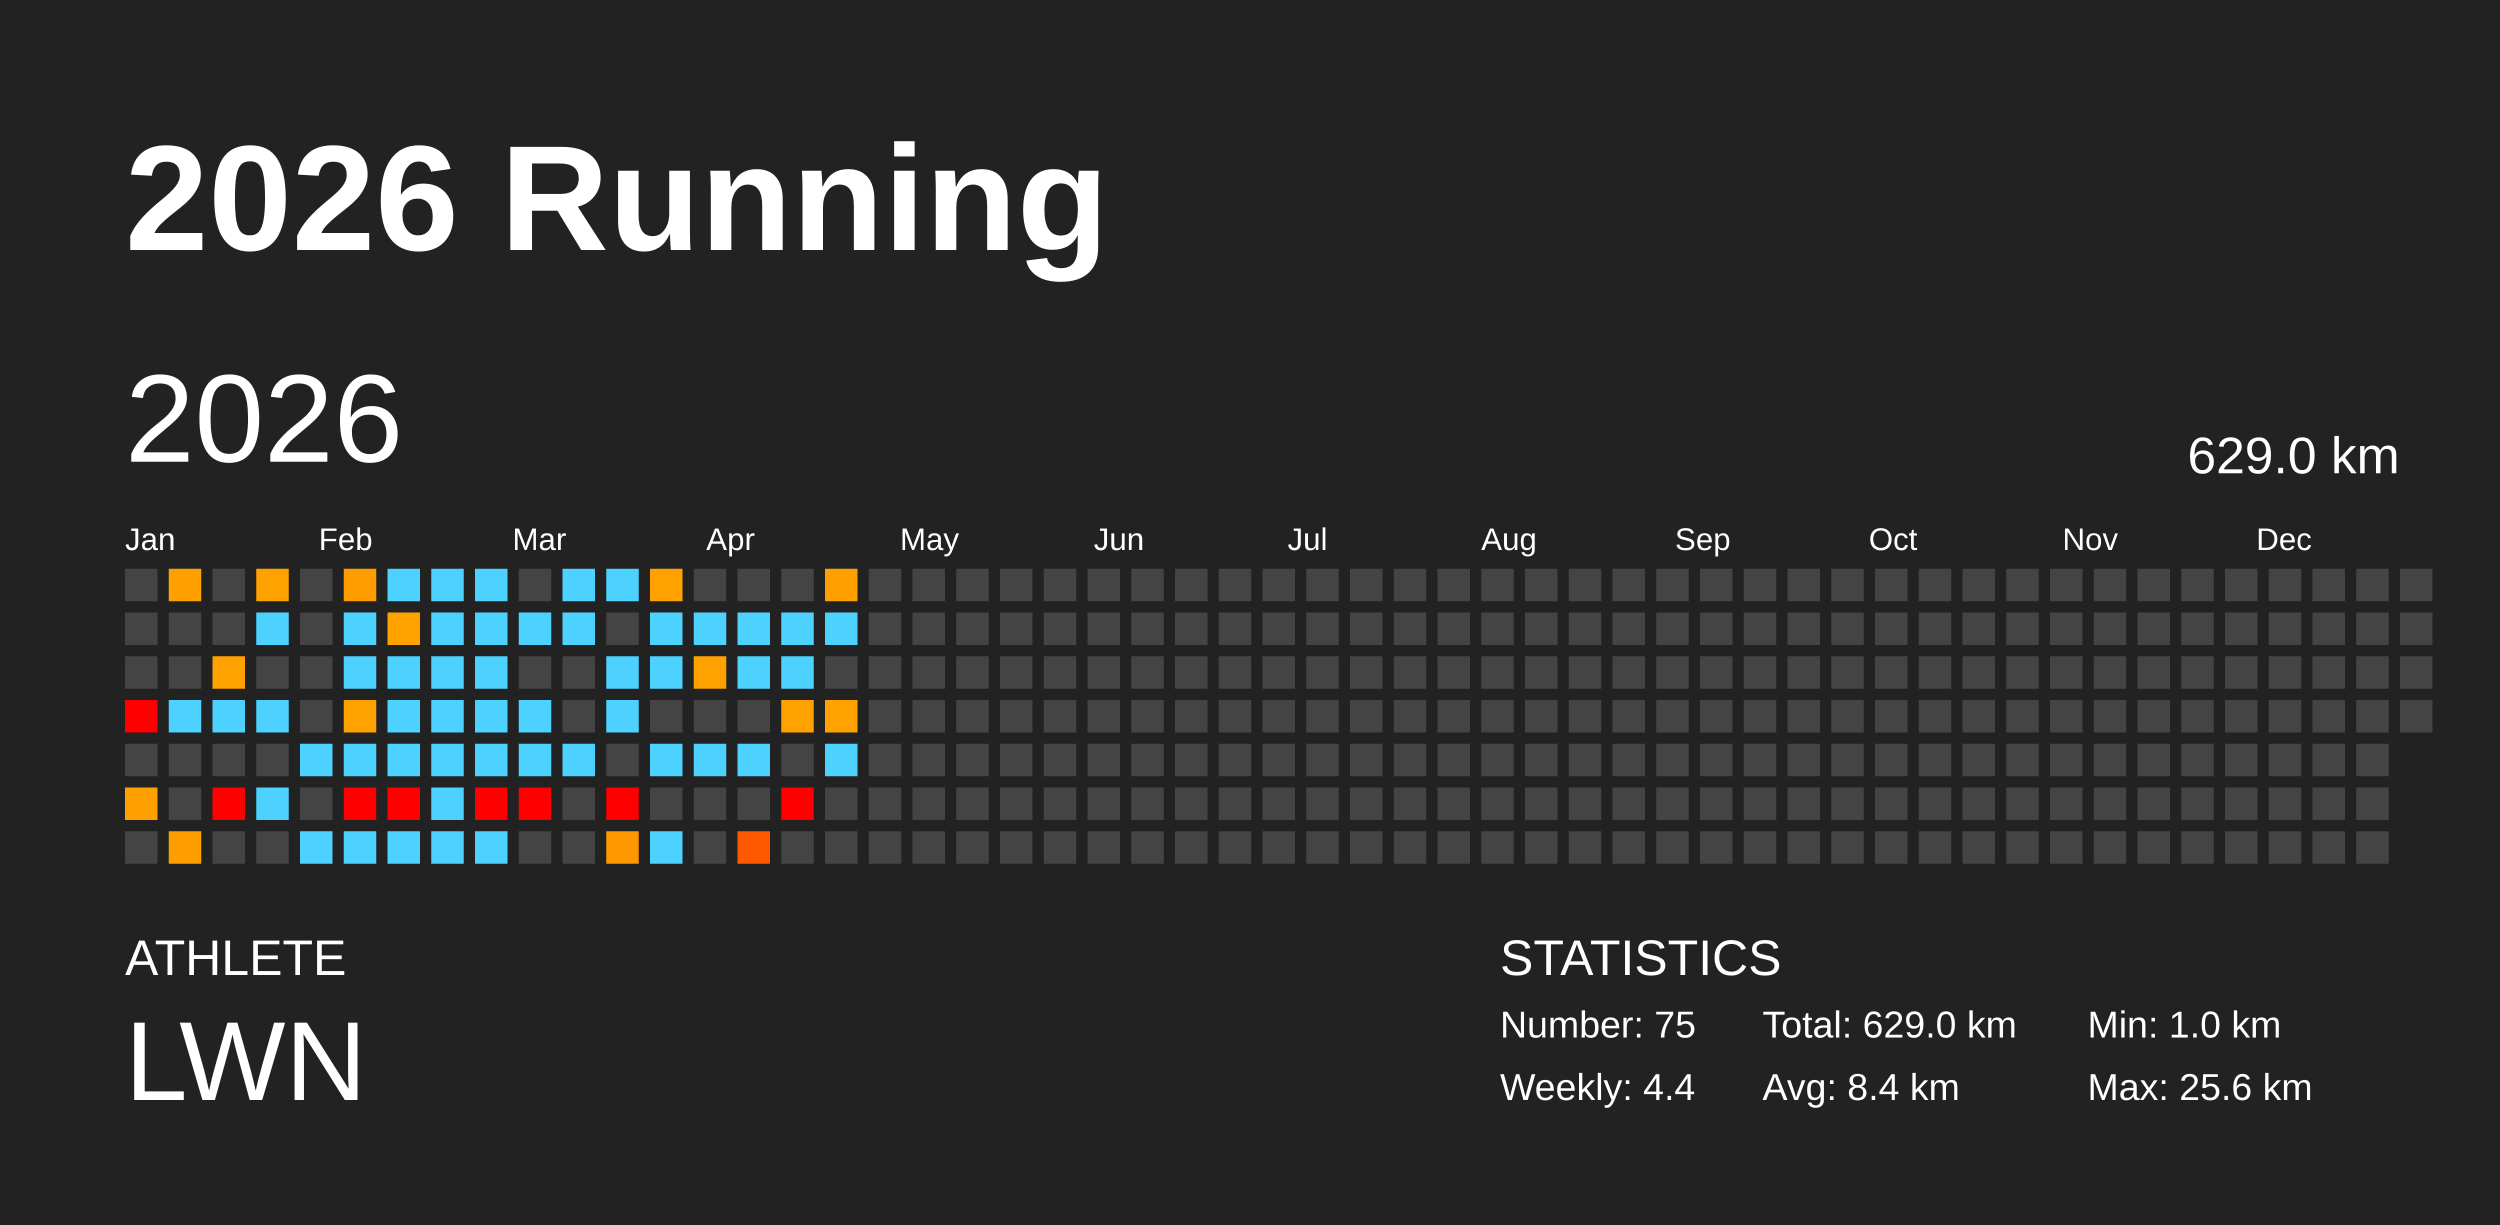
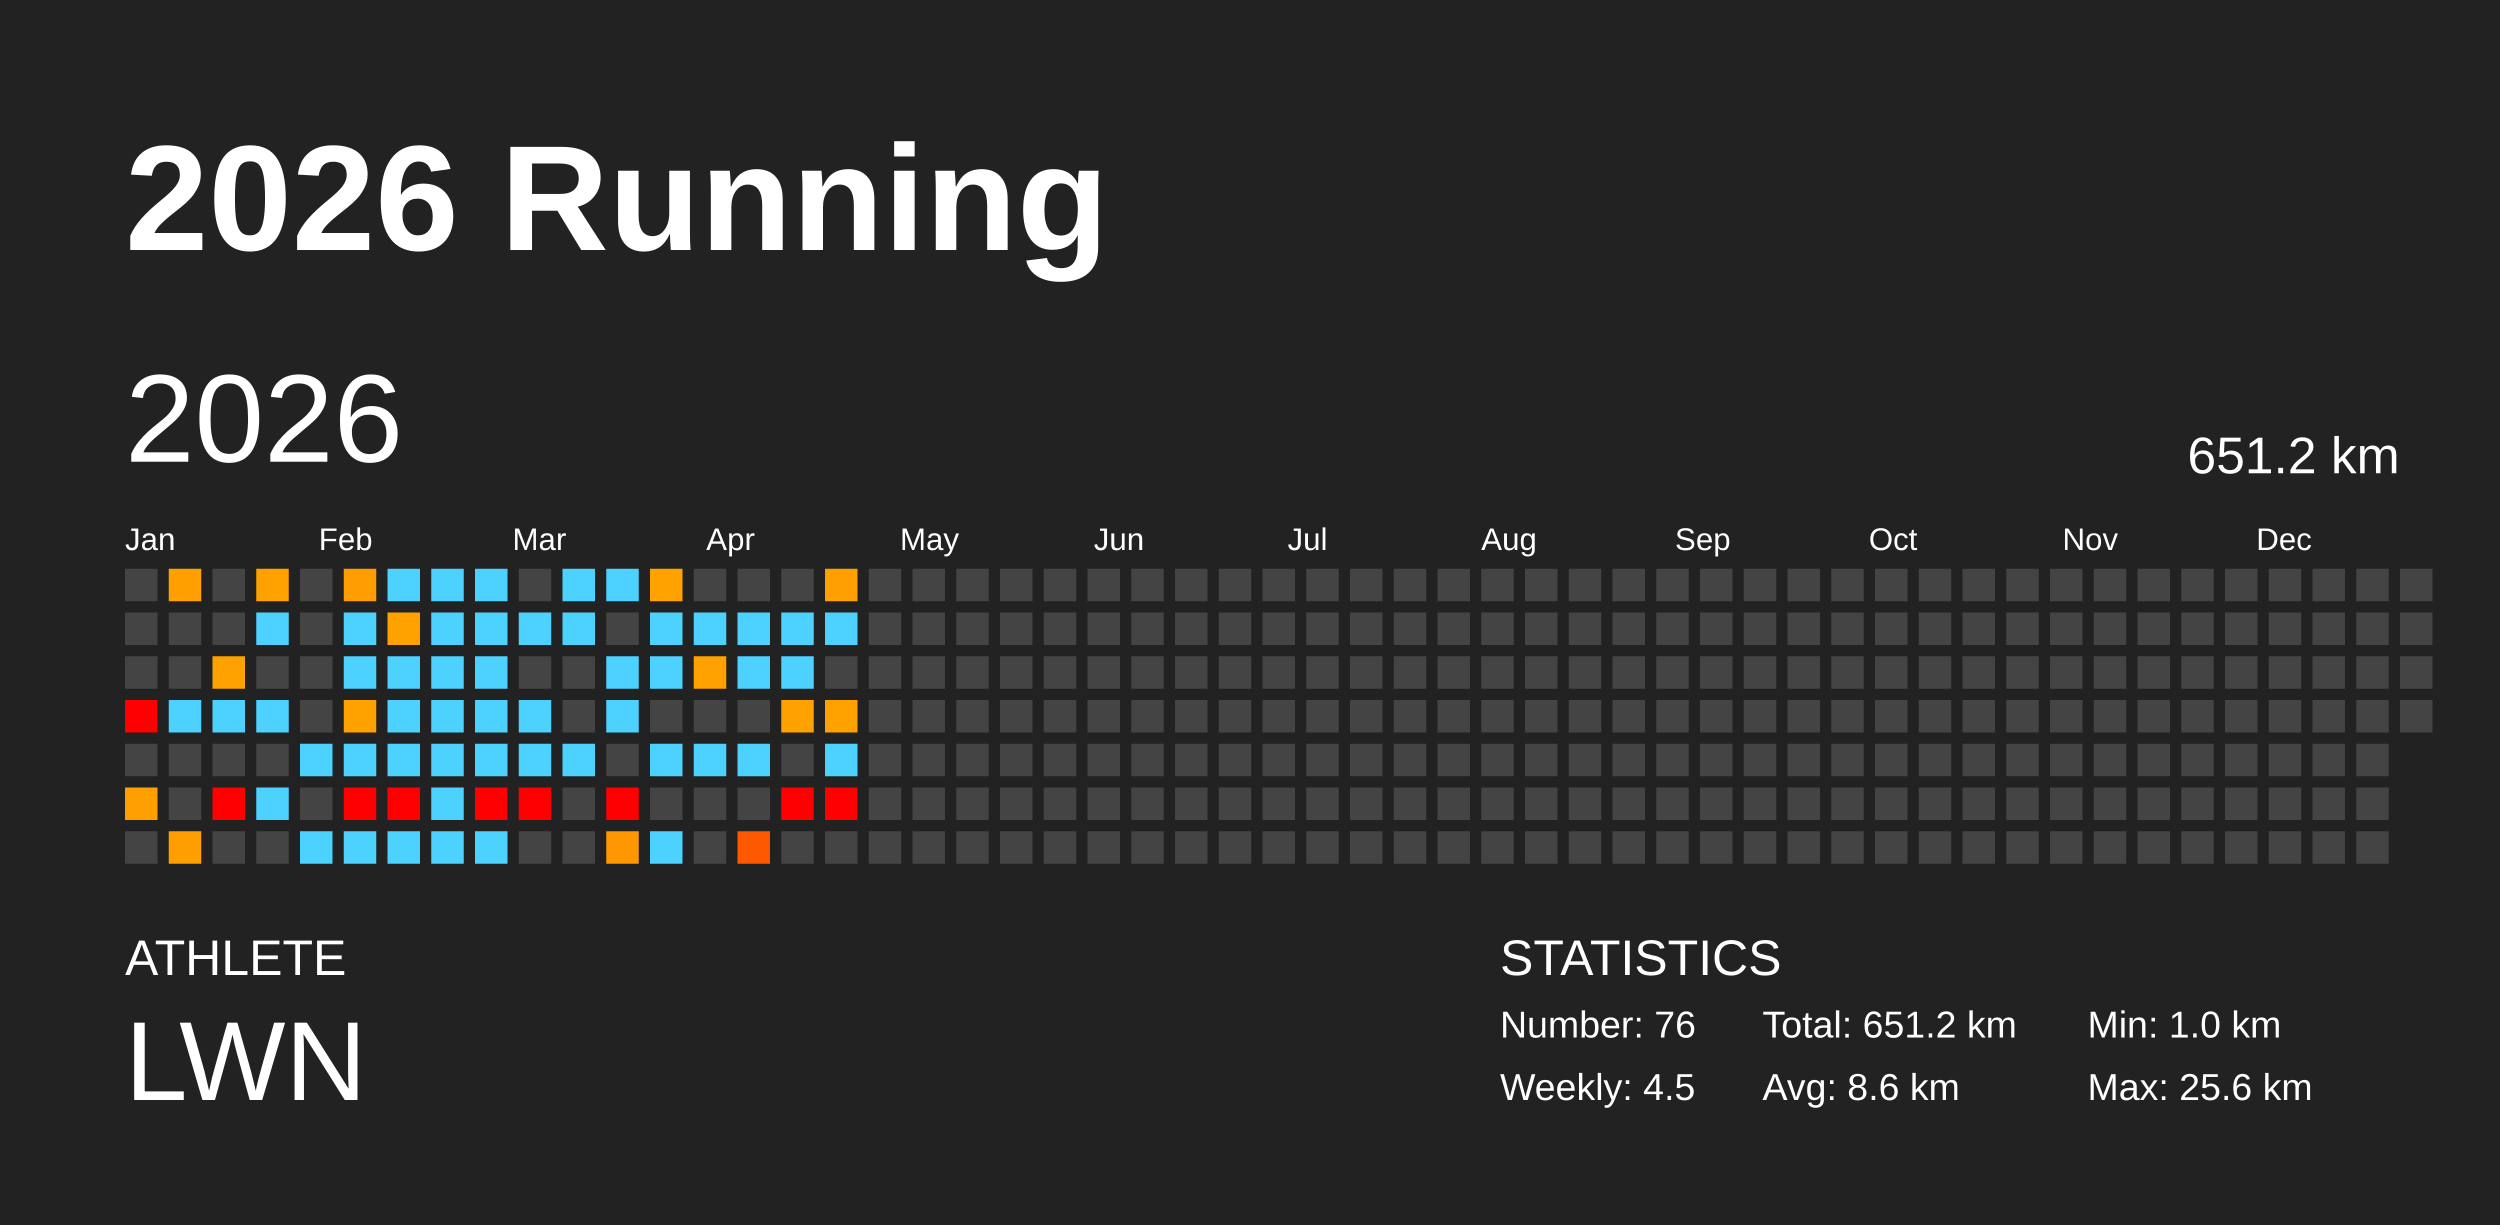
<svg xmlns="http://www.w3.org/2000/svg" baseProfile="full" height="98mm" version="1.1" viewBox="0,0,200,98" width="200mm">
  <defs />
  <rect fill="#222222" height="98" width="200" x="0" y="0" />
  <text fill="#FFFFFF" style="font-size:12px; font-family:Arial; font-weight:bold;" x="10" y="20">2026 Running</text>
  <text fill="#FFFFFF" style="font-size:4px; font-family:Arial" x="10" y="78">ATHLETE</text>
  <text fill="#FFFFFF" style="font-size:9px; font-family:Arial" x="10" y="88">LWN</text>
  <text fill="#FFFFFF" style="font-size:4px; font-family:Arial" x="120" y="78">STATISTICS</text>
-   <text fill="#FFFFFF" style="font-size:3px; font-family:Arial" x="120" y="83">Number: 75</text>
-   <text fill="#FFFFFF" style="font-size:3px; font-family:Arial" x="120" y="88">Weekly: 4.4</text>
-   <text fill="#FFFFFF" style="font-size:3px; font-family:Arial" x="141" y="83">Total: 629.0 km</text>
-   <text fill="#FFFFFF" style="font-size:3px; font-family:Arial" x="141" y="88">Avg: 8.4 km</text>
+   <text fill="#FFFFFF" style="font-size:3px; font-family:Arial" x="120" y="83">Number: 76</text>
+   <text fill="#FFFFFF" style="font-size:3px; font-family:Arial" x="120" y="88">Weekly: 4.5</text>
+   <text fill="#FFFFFF" style="font-size:3px; font-family:Arial" x="141" y="83">Total: 651.2 km</text>
+   <text fill="#FFFFFF" style="font-size:3px; font-family:Arial" x="141" y="88">Avg: 8.6 km</text>
  <text fill="#FFFFFF" style="font-size:3px; font-family:Arial" x="167" y="83">Min: 1.0 km</text>
  <text fill="#FFFFFF" style="font-size:3px; font-family:Arial" x="167" y="88">Max: 25.6 km</text>
  <text dominant-baseline="hanging" fill="#FFFFFF" style="font-size:10.0px; font-family:Arial;" x="10" y="30">2026</text>
-   <text dominant-baseline="hanging" fill="#FFFFFF" style="font-size:4.125px; font-family:Arial;" x="175" y="35">629.0 km</text>
+   <text dominant-baseline="hanging" fill="#FFFFFF" style="font-size:4.125px; font-family:Arial;" x="175" y="35">651.2 km</text>
  <text fill="#FFFFFF" style="font-size:2.5px; font-family:Arial" x="10.0" y="44">Jan</text>
  <text fill="#FFFFFF" style="font-size:2.5px; font-family:Arial" x="25.5" y="44">Feb</text>
  <text fill="#FFFFFF" style="font-size:2.5px; font-family:Arial" x="41.0" y="44">Mar</text>
  <text fill="#FFFFFF" style="font-size:2.5px; font-family:Arial" x="56.5" y="44">Apr</text>
  <text fill="#FFFFFF" style="font-size:2.5px; font-family:Arial" x="72.0" y="44">May</text>
  <text fill="#FFFFFF" style="font-size:2.5px; font-family:Arial" x="87.5" y="44">Jun</text>
  <text fill="#FFFFFF" style="font-size:2.5px; font-family:Arial" x="103.0" y="44">Jul</text>
  <text fill="#FFFFFF" style="font-size:2.5px; font-family:Arial" x="118.5" y="44">Aug</text>
  <text fill="#FFFFFF" style="font-size:2.5px; font-family:Arial" x="134.0" y="44">Sep</text>
  <text fill="#FFFFFF" style="font-size:2.5px; font-family:Arial" x="149.5" y="44">Oct</text>
  <text fill="#FFFFFF" style="font-size:2.5px; font-family:Arial" x="165.0" y="44">Nov</text>
  <text fill="#FFFFFF" style="font-size:2.5px; font-family:Arial" x="180.5" y="44">Dec</text>
  <rect fill="#444444" height="2.6" width="2.6" x="10.0" y="45.5" />
  <rect fill="#444444" height="2.6" width="2.6" x="10.0" y="49.0" />
  <rect fill="#444444" height="2.6" width="2.6" x="10.0" y="52.5" />
  <rect fill="red" height="2.6" width="2.6" x="10.0" y="56.0" />
  <rect fill="#444444" height="2.6" width="2.6" x="10.0" y="59.5" />
  <rect fill="#ffa000" height="2.6" width="2.6" x="10.0" y="63.0" />
  <rect fill="#444444" height="2.6" width="2.6" x="10.0" y="66.5" />
  <rect fill="#ffa000" height="2.6" width="2.6" x="13.5" y="45.5" />
  <rect fill="#444444" height="2.6" width="2.6" x="13.5" y="49.0" />
  <rect fill="#444444" height="2.6" width="2.6" x="13.5" y="52.5" />
  <rect fill="#4dd2ff" height="2.6" width="2.6" x="13.5" y="56.0" />
  <rect fill="#444444" height="2.6" width="2.6" x="13.5" y="59.5" />
  <rect fill="#444444" height="2.6" width="2.6" x="13.5" y="63.0" />
  <rect fill="#ff9e00" height="2.6" width="2.6" x="13.5" y="66.5" />
  <rect fill="#444444" height="2.6" width="2.6" x="17.0" y="45.5" />
  <rect fill="#444444" height="2.6" width="2.6" x="17.0" y="49.0" />
  <rect fill="#ffa200" height="2.6" width="2.6" x="17.0" y="52.5" />
  <rect fill="#4dd2ff" height="2.6" width="2.6" x="17.0" y="56.0" />
  <rect fill="#444444" height="2.6" width="2.6" x="17.0" y="59.5" />
  <rect fill="red" height="2.6" width="2.6" x="17.0" y="63.0" />
  <rect fill="#444444" height="2.6" width="2.6" x="17.0" y="66.5" />
  <rect fill="#ffa200" height="2.6" width="2.6" x="20.5" y="45.5" />
  <rect fill="#4dd2ff" height="2.6" width="2.6" x="20.5" y="49.0" />
  <rect fill="#444444" height="2.6" width="2.6" x="20.5" y="52.5" />
  <rect fill="#4dd2ff" height="2.6" width="2.6" x="20.5" y="56.0" />
  <rect fill="#444444" height="2.6" width="2.6" x="20.5" y="59.5" />
  <rect fill="#4dd2ff" height="2.6" width="2.6" x="20.5" y="63.0" />
  <rect fill="#444444" height="2.6" width="2.6" x="20.5" y="66.5" />
  <rect fill="#444444" height="2.6" width="2.6" x="24.0" y="45.5" />
  <rect fill="#444444" height="2.6" width="2.6" x="24.0" y="49.0" />
  <rect fill="#444444" height="2.6" width="2.6" x="24.0" y="52.5" />
  <rect fill="#444444" height="2.6" width="2.6" x="24.0" y="56.0" />
  <rect fill="#4dd2ff" height="2.6" width="2.6" x="24.0" y="59.5" />
  <rect fill="#444444" height="2.6" width="2.6" x="24.0" y="63.0" />
  <rect fill="#4dd2ff" height="2.6" width="2.6" x="24.0" y="66.5" />
  <rect fill="#ff9d00" height="2.6" width="2.6" x="27.5" y="45.5" />
  <rect fill="#4dd2ff" height="2.6" width="2.6" x="27.5" y="49.0" />
  <rect fill="#4dd2ff" height="2.6" width="2.6" x="27.5" y="52.5" />
  <rect fill="#ffa200" height="2.6" width="2.6" x="27.5" y="56.0" />
  <rect fill="#4dd2ff" height="2.6" width="2.6" x="27.5" y="59.5" />
  <rect fill="red" height="2.6" width="2.6" x="27.5" y="63.0" />
  <rect fill="#4dd2ff" height="2.6" width="2.6" x="27.5" y="66.5" />
  <rect fill="#4dd2ff" height="2.6" width="2.6" x="31.0" y="45.5" />
  <rect fill="#ffa200" height="2.6" width="2.6" x="31.0" y="49.0" />
  <rect fill="#4dd2ff" height="2.6" width="2.6" x="31.0" y="52.5" />
  <rect fill="#4dd2ff" height="2.6" width="2.6" x="31.0" y="56.0" />
  <rect fill="#4dd2ff" height="2.6" width="2.6" x="31.0" y="59.5" />
  <rect fill="red" height="2.6" width="2.6" x="31.0" y="63.0" />
  <rect fill="#4dd2ff" height="2.6" width="2.6" x="31.0" y="66.5" />
  <rect fill="#4dd2ff" height="2.6" width="2.6" x="34.5" y="45.5" />
  <rect fill="#4dd2ff" height="2.6" width="2.6" x="34.5" y="49.0" />
  <rect fill="#4dd2ff" height="2.6" width="2.6" x="34.5" y="52.5" />
  <rect fill="#4dd2ff" height="2.6" width="2.6" x="34.5" y="56.0" />
  <rect fill="#4dd2ff" height="2.6" width="2.6" x="34.5" y="59.5" />
  <rect fill="#4dd2ff" height="2.6" width="2.6" x="34.5" y="63.0" />
  <rect fill="#4dd2ff" height="2.6" width="2.6" x="34.5" y="66.5" />
  <rect fill="#4dd2ff" height="2.6" width="2.6" x="38.0" y="45.5" />
  <rect fill="#4dd2ff" height="2.6" width="2.6" x="38.0" y="49.0" />
  <rect fill="#4dd2ff" height="2.6" width="2.6" x="38.0" y="52.5" />
  <rect fill="#4dd2ff" height="2.6" width="2.6" x="38.0" y="56.0" />
  <rect fill="#4dd2ff" height="2.6" width="2.6" x="38.0" y="59.5" />
  <rect fill="red" height="2.6" width="2.6" x="38.0" y="63.0" />
  <rect fill="#4dd2ff" height="2.6" width="2.6" x="38.0" y="66.5" />
  <rect fill="#444444" height="2.6" width="2.6" x="41.5" y="45.5" />
  <rect fill="#4dd2ff" height="2.6" width="2.6" x="41.5" y="49.0" />
  <rect fill="#444444" height="2.6" width="2.6" x="41.5" y="52.5" />
  <rect fill="#4dd2ff" height="2.6" width="2.6" x="41.5" y="56.0" />
  <rect fill="#4dd2ff" height="2.6" width="2.6" x="41.5" y="59.5" />
  <rect fill="red" height="2.6" width="2.6" x="41.5" y="63.0" />
  <rect fill="#444444" height="2.6" width="2.6" x="41.5" y="66.5" />
  <rect fill="#4dd2ff" height="2.6" width="2.6" x="45.0" y="45.5" />
  <rect fill="#4dd2ff" height="2.6" width="2.6" x="45.0" y="49.0" />
  <rect fill="#444444" height="2.6" width="2.6" x="45.0" y="52.5" />
  <rect fill="#444444" height="2.6" width="2.6" x="45.0" y="56.0" />
  <rect fill="#4dd2ff" height="2.6" width="2.6" x="45.0" y="59.5" />
  <rect fill="#444444" height="2.6" width="2.6" x="45.0" y="63.0" />
  <rect fill="#444444" height="2.6" width="2.6" x="45.0" y="66.5" />
  <rect fill="#4dd2ff" height="2.6" width="2.6" x="48.5" y="45.5" />
  <rect fill="#444444" height="2.6" width="2.6" x="48.5" y="49.0" />
  <rect fill="#4dd2ff" height="2.6" width="2.6" x="48.5" y="52.5" />
  <rect fill="#4dd2ff" height="2.6" width="2.6" x="48.5" y="56.0" />
  <rect fill="#444444" height="2.6" width="2.6" x="48.5" y="59.5" />
  <rect fill="red" height="2.6" width="2.6" x="48.5" y="63.0" />
  <rect fill="#ff9800" height="2.6" width="2.6" x="48.5" y="66.5" />
  <rect fill="#ffa200" height="2.6" width="2.6" x="52.0" y="45.5" />
  <rect fill="#4dd2ff" height="2.6" width="2.6" x="52.0" y="49.0" />
  <rect fill="#4dd2ff" height="2.6" width="2.6" x="52.0" y="52.5" />
  <rect fill="#444444" height="2.6" width="2.6" x="52.0" y="56.0" />
  <rect fill="#4dd2ff" height="2.6" width="2.6" x="52.0" y="59.5" />
  <rect fill="#444444" height="2.6" width="2.6" x="52.0" y="63.0" />
  <rect fill="#4dd2ff" height="2.6" width="2.6" x="52.0" y="66.5" />
  <rect fill="#444444" height="2.6" width="2.6" x="55.5" y="45.5" />
  <rect fill="#4dd2ff" height="2.6" width="2.6" x="55.5" y="49.0" />
  <rect fill="#ffa200" height="2.6" width="2.6" x="55.5" y="52.5" />
  <rect fill="#444444" height="2.6" width="2.6" x="55.5" y="56.0" />
  <rect fill="#4dd2ff" height="2.6" width="2.6" x="55.5" y="59.5" />
  <rect fill="#444444" height="2.6" width="2.6" x="55.5" y="63.0" />
  <rect fill="#444444" height="2.6" width="2.6" x="55.5" y="66.5" />
  <rect fill="#444444" height="2.6" width="2.6" x="59.0" y="45.5" />
  <rect fill="#4dd2ff" height="2.6" width="2.6" x="59.0" y="49.0" />
  <rect fill="#4dd2ff" height="2.6" width="2.6" x="59.0" y="52.5" />
  <rect fill="#444444" height="2.6" width="2.6" x="59.0" y="56.0" />
  <rect fill="#4dd2ff" height="2.6" width="2.6" x="59.0" y="59.5" />
  <rect fill="#444444" height="2.6" width="2.6" x="59.0" y="63.0" />
  <rect fill="#ff5900" height="2.6" width="2.6" x="59.0" y="66.5" />
  <rect fill="#444444" height="2.6" width="2.6" x="62.5" y="45.5" />
  <rect fill="#4dd2ff" height="2.6" width="2.6" x="62.5" y="49.0" />
  <rect fill="#4dd2ff" height="2.6" width="2.6" x="62.5" y="52.5" />
  <rect fill="#ffa200" height="2.6" width="2.6" x="62.5" y="56.0" />
  <rect fill="#444444" height="2.6" width="2.6" x="62.5" y="59.5" />
  <rect fill="red" height="2.6" width="2.6" x="62.5" y="63.0" />
  <rect fill="#444444" height="2.6" width="2.6" x="62.5" y="66.5" />
  <rect fill="#ffa000" height="2.6" width="2.6" x="66.0" y="45.5" />
  <rect fill="#4dd2ff" height="2.6" width="2.6" x="66.0" y="49.0" />
  <rect fill="#444444" height="2.6" width="2.6" x="66.0" y="52.5" />
  <rect fill="#ffa200" height="2.6" width="2.6" x="66.0" y="56.0" />
  <rect fill="#4dd2ff" height="2.6" width="2.6" x="66.0" y="59.5" />
-   <rect fill="#444444" height="2.6" width="2.6" x="66.0" y="63.0" />
+   <rect fill="red" height="2.6" width="2.6" x="66.0" y="63.0" />
  <rect fill="#444444" height="2.6" width="2.6" x="66.0" y="66.5" />
  <rect fill="#444444" height="2.6" width="2.6" x="69.5" y="45.5" />
  <rect fill="#444444" height="2.6" width="2.6" x="69.5" y="49.0" />
  <rect fill="#444444" height="2.6" width="2.6" x="69.5" y="52.5" />
  <rect fill="#444444" height="2.6" width="2.6" x="69.5" y="56.0" />
  <rect fill="#444444" height="2.6" width="2.6" x="69.5" y="59.5" />
  <rect fill="#444444" height="2.6" width="2.6" x="69.5" y="63.0" />
  <rect fill="#444444" height="2.6" width="2.6" x="69.5" y="66.5" />
  <rect fill="#444444" height="2.6" width="2.6" x="73.0" y="45.5" />
  <rect fill="#444444" height="2.6" width="2.6" x="73.0" y="49.0" />
  <rect fill="#444444" height="2.6" width="2.6" x="73.0" y="52.5" />
  <rect fill="#444444" height="2.6" width="2.6" x="73.0" y="56.0" />
  <rect fill="#444444" height="2.6" width="2.6" x="73.0" y="59.5" />
  <rect fill="#444444" height="2.6" width="2.6" x="73.0" y="63.0" />
  <rect fill="#444444" height="2.6" width="2.6" x="73.0" y="66.5" />
  <rect fill="#444444" height="2.6" width="2.6" x="76.5" y="45.5" />
  <rect fill="#444444" height="2.6" width="2.6" x="76.5" y="49.0" />
  <rect fill="#444444" height="2.6" width="2.6" x="76.5" y="52.5" />
  <rect fill="#444444" height="2.6" width="2.6" x="76.5" y="56.0" />
  <rect fill="#444444" height="2.6" width="2.6" x="76.5" y="59.5" />
  <rect fill="#444444" height="2.6" width="2.6" x="76.5" y="63.0" />
  <rect fill="#444444" height="2.6" width="2.6" x="76.5" y="66.5" />
  <rect fill="#444444" height="2.6" width="2.6" x="80.0" y="45.5" />
  <rect fill="#444444" height="2.6" width="2.6" x="80.0" y="49.0" />
  <rect fill="#444444" height="2.6" width="2.6" x="80.0" y="52.5" />
  <rect fill="#444444" height="2.6" width="2.6" x="80.0" y="56.0" />
  <rect fill="#444444" height="2.6" width="2.6" x="80.0" y="59.5" />
  <rect fill="#444444" height="2.6" width="2.6" x="80.0" y="63.0" />
  <rect fill="#444444" height="2.6" width="2.6" x="80.0" y="66.5" />
  <rect fill="#444444" height="2.6" width="2.6" x="83.5" y="45.5" />
  <rect fill="#444444" height="2.6" width="2.6" x="83.5" y="49.0" />
  <rect fill="#444444" height="2.6" width="2.6" x="83.5" y="52.5" />
  <rect fill="#444444" height="2.6" width="2.6" x="83.5" y="56.0" />
  <rect fill="#444444" height="2.6" width="2.6" x="83.5" y="59.5" />
  <rect fill="#444444" height="2.6" width="2.6" x="83.5" y="63.0" />
  <rect fill="#444444" height="2.6" width="2.6" x="83.5" y="66.5" />
  <rect fill="#444444" height="2.6" width="2.6" x="87.0" y="45.5" />
  <rect fill="#444444" height="2.6" width="2.6" x="87.0" y="49.0" />
  <rect fill="#444444" height="2.6" width="2.6" x="87.0" y="52.5" />
  <rect fill="#444444" height="2.6" width="2.6" x="87.0" y="56.0" />
  <rect fill="#444444" height="2.6" width="2.6" x="87.0" y="59.5" />
  <rect fill="#444444" height="2.6" width="2.6" x="87.0" y="63.0" />
  <rect fill="#444444" height="2.6" width="2.6" x="87.0" y="66.5" />
  <rect fill="#444444" height="2.6" width="2.6" x="90.5" y="45.5" />
  <rect fill="#444444" height="2.6" width="2.6" x="90.5" y="49.0" />
  <rect fill="#444444" height="2.6" width="2.6" x="90.5" y="52.5" />
  <rect fill="#444444" height="2.6" width="2.6" x="90.5" y="56.0" />
  <rect fill="#444444" height="2.6" width="2.6" x="90.5" y="59.5" />
  <rect fill="#444444" height="2.6" width="2.6" x="90.5" y="63.0" />
  <rect fill="#444444" height="2.6" width="2.6" x="90.5" y="66.5" />
  <rect fill="#444444" height="2.6" width="2.6" x="94.0" y="45.5" />
  <rect fill="#444444" height="2.6" width="2.6" x="94.0" y="49.0" />
  <rect fill="#444444" height="2.6" width="2.6" x="94.0" y="52.5" />
  <rect fill="#444444" height="2.6" width="2.6" x="94.0" y="56.0" />
  <rect fill="#444444" height="2.6" width="2.6" x="94.0" y="59.5" />
  <rect fill="#444444" height="2.6" width="2.6" x="94.0" y="63.0" />
  <rect fill="#444444" height="2.6" width="2.6" x="94.0" y="66.5" />
  <rect fill="#444444" height="2.6" width="2.6" x="97.5" y="45.5" />
  <rect fill="#444444" height="2.6" width="2.6" x="97.5" y="49.0" />
  <rect fill="#444444" height="2.6" width="2.6" x="97.5" y="52.5" />
  <rect fill="#444444" height="2.6" width="2.6" x="97.5" y="56.0" />
  <rect fill="#444444" height="2.6" width="2.6" x="97.5" y="59.5" />
  <rect fill="#444444" height="2.6" width="2.6" x="97.5" y="63.0" />
  <rect fill="#444444" height="2.6" width="2.6" x="97.5" y="66.5" />
  <rect fill="#444444" height="2.6" width="2.6" x="101.0" y="45.5" />
  <rect fill="#444444" height="2.6" width="2.6" x="101.0" y="49.0" />
  <rect fill="#444444" height="2.6" width="2.6" x="101.0" y="52.5" />
  <rect fill="#444444" height="2.6" width="2.6" x="101.0" y="56.0" />
  <rect fill="#444444" height="2.6" width="2.6" x="101.0" y="59.5" />
  <rect fill="#444444" height="2.6" width="2.6" x="101.0" y="63.0" />
  <rect fill="#444444" height="2.6" width="2.6" x="101.0" y="66.5" />
  <rect fill="#444444" height="2.6" width="2.6" x="104.5" y="45.5" />
  <rect fill="#444444" height="2.6" width="2.6" x="104.5" y="49.0" />
  <rect fill="#444444" height="2.6" width="2.6" x="104.5" y="52.5" />
  <rect fill="#444444" height="2.6" width="2.6" x="104.5" y="56.0" />
  <rect fill="#444444" height="2.6" width="2.6" x="104.5" y="59.5" />
  <rect fill="#444444" height="2.6" width="2.6" x="104.5" y="63.0" />
  <rect fill="#444444" height="2.6" width="2.6" x="104.5" y="66.5" />
  <rect fill="#444444" height="2.6" width="2.6" x="108.0" y="45.5" />
  <rect fill="#444444" height="2.6" width="2.6" x="108.0" y="49.0" />
  <rect fill="#444444" height="2.6" width="2.6" x="108.0" y="52.5" />
  <rect fill="#444444" height="2.6" width="2.6" x="108.0" y="56.0" />
  <rect fill="#444444" height="2.6" width="2.6" x="108.0" y="59.5" />
  <rect fill="#444444" height="2.6" width="2.6" x="108.0" y="63.0" />
  <rect fill="#444444" height="2.6" width="2.6" x="108.0" y="66.5" />
  <rect fill="#444444" height="2.6" width="2.6" x="111.5" y="45.5" />
  <rect fill="#444444" height="2.6" width="2.6" x="111.5" y="49.0" />
  <rect fill="#444444" height="2.6" width="2.6" x="111.5" y="52.5" />
  <rect fill="#444444" height="2.6" width="2.6" x="111.5" y="56.0" />
  <rect fill="#444444" height="2.6" width="2.6" x="111.5" y="59.5" />
  <rect fill="#444444" height="2.6" width="2.6" x="111.5" y="63.0" />
  <rect fill="#444444" height="2.6" width="2.6" x="111.5" y="66.5" />
  <rect fill="#444444" height="2.6" width="2.6" x="115.0" y="45.5" />
  <rect fill="#444444" height="2.6" width="2.6" x="115.0" y="49.0" />
  <rect fill="#444444" height="2.6" width="2.6" x="115.0" y="52.5" />
  <rect fill="#444444" height="2.6" width="2.6" x="115.0" y="56.0" />
  <rect fill="#444444" height="2.6" width="2.6" x="115.0" y="59.5" />
  <rect fill="#444444" height="2.6" width="2.6" x="115.0" y="63.0" />
  <rect fill="#444444" height="2.6" width="2.6" x="115.0" y="66.5" />
  <rect fill="#444444" height="2.6" width="2.6" x="118.5" y="45.5" />
  <rect fill="#444444" height="2.6" width="2.6" x="118.5" y="49.0" />
  <rect fill="#444444" height="2.6" width="2.6" x="118.5" y="52.5" />
  <rect fill="#444444" height="2.6" width="2.6" x="118.5" y="56.0" />
  <rect fill="#444444" height="2.6" width="2.6" x="118.5" y="59.5" />
  <rect fill="#444444" height="2.6" width="2.6" x="118.5" y="63.0" />
  <rect fill="#444444" height="2.6" width="2.6" x="118.5" y="66.5" />
  <rect fill="#444444" height="2.6" width="2.6" x="122.0" y="45.5" />
  <rect fill="#444444" height="2.6" width="2.6" x="122.0" y="49.0" />
  <rect fill="#444444" height="2.6" width="2.6" x="122.0" y="52.5" />
  <rect fill="#444444" height="2.6" width="2.6" x="122.0" y="56.0" />
  <rect fill="#444444" height="2.6" width="2.6" x="122.0" y="59.5" />
  <rect fill="#444444" height="2.6" width="2.6" x="122.0" y="63.0" />
  <rect fill="#444444" height="2.6" width="2.6" x="122.0" y="66.5" />
  <rect fill="#444444" height="2.6" width="2.6" x="125.5" y="45.5" />
  <rect fill="#444444" height="2.6" width="2.6" x="125.5" y="49.0" />
  <rect fill="#444444" height="2.6" width="2.6" x="125.5" y="52.5" />
  <rect fill="#444444" height="2.6" width="2.6" x="125.5" y="56.0" />
  <rect fill="#444444" height="2.6" width="2.6" x="125.5" y="59.5" />
  <rect fill="#444444" height="2.6" width="2.6" x="125.5" y="63.0" />
  <rect fill="#444444" height="2.6" width="2.6" x="125.5" y="66.5" />
  <rect fill="#444444" height="2.6" width="2.6" x="129.0" y="45.5" />
  <rect fill="#444444" height="2.6" width="2.6" x="129.0" y="49.0" />
  <rect fill="#444444" height="2.6" width="2.6" x="129.0" y="52.5" />
  <rect fill="#444444" height="2.6" width="2.6" x="129.0" y="56.0" />
  <rect fill="#444444" height="2.6" width="2.6" x="129.0" y="59.5" />
  <rect fill="#444444" height="2.6" width="2.6" x="129.0" y="63.0" />
  <rect fill="#444444" height="2.6" width="2.6" x="129.0" y="66.5" />
  <rect fill="#444444" height="2.6" width="2.6" x="132.5" y="45.5" />
  <rect fill="#444444" height="2.6" width="2.6" x="132.5" y="49.0" />
  <rect fill="#444444" height="2.6" width="2.6" x="132.5" y="52.5" />
  <rect fill="#444444" height="2.6" width="2.6" x="132.5" y="56.0" />
  <rect fill="#444444" height="2.6" width="2.6" x="132.5" y="59.5" />
  <rect fill="#444444" height="2.6" width="2.6" x="132.5" y="63.0" />
  <rect fill="#444444" height="2.6" width="2.6" x="132.5" y="66.5" />
  <rect fill="#444444" height="2.6" width="2.6" x="136.0" y="45.5" />
  <rect fill="#444444" height="2.6" width="2.6" x="136.0" y="49.0" />
  <rect fill="#444444" height="2.6" width="2.6" x="136.0" y="52.5" />
  <rect fill="#444444" height="2.6" width="2.6" x="136.0" y="56.0" />
  <rect fill="#444444" height="2.6" width="2.6" x="136.0" y="59.5" />
  <rect fill="#444444" height="2.6" width="2.6" x="136.0" y="63.0" />
  <rect fill="#444444" height="2.6" width="2.6" x="136.0" y="66.5" />
  <rect fill="#444444" height="2.6" width="2.6" x="139.5" y="45.5" />
  <rect fill="#444444" height="2.6" width="2.6" x="139.5" y="49.0" />
  <rect fill="#444444" height="2.6" width="2.6" x="139.5" y="52.5" />
  <rect fill="#444444" height="2.6" width="2.6" x="139.5" y="56.0" />
  <rect fill="#444444" height="2.6" width="2.6" x="139.5" y="59.5" />
  <rect fill="#444444" height="2.6" width="2.6" x="139.5" y="63.0" />
  <rect fill="#444444" height="2.6" width="2.6" x="139.5" y="66.5" />
  <rect fill="#444444" height="2.6" width="2.6" x="143.0" y="45.5" />
  <rect fill="#444444" height="2.6" width="2.6" x="143.0" y="49.0" />
  <rect fill="#444444" height="2.6" width="2.6" x="143.0" y="52.5" />
  <rect fill="#444444" height="2.6" width="2.6" x="143.0" y="56.0" />
  <rect fill="#444444" height="2.6" width="2.6" x="143.0" y="59.5" />
  <rect fill="#444444" height="2.6" width="2.6" x="143.0" y="63.0" />
  <rect fill="#444444" height="2.6" width="2.6" x="143.0" y="66.5" />
  <rect fill="#444444" height="2.6" width="2.6" x="146.5" y="45.5" />
  <rect fill="#444444" height="2.6" width="2.6" x="146.5" y="49.0" />
  <rect fill="#444444" height="2.6" width="2.6" x="146.5" y="52.5" />
  <rect fill="#444444" height="2.6" width="2.6" x="146.5" y="56.0" />
  <rect fill="#444444" height="2.6" width="2.6" x="146.5" y="59.5" />
  <rect fill="#444444" height="2.6" width="2.6" x="146.5" y="63.0" />
  <rect fill="#444444" height="2.6" width="2.6" x="146.5" y="66.5" />
  <rect fill="#444444" height="2.6" width="2.6" x="150.0" y="45.5" />
  <rect fill="#444444" height="2.6" width="2.6" x="150.0" y="49.0" />
  <rect fill="#444444" height="2.6" width="2.6" x="150.0" y="52.5" />
  <rect fill="#444444" height="2.6" width="2.6" x="150.0" y="56.0" />
  <rect fill="#444444" height="2.6" width="2.6" x="150.0" y="59.5" />
  <rect fill="#444444" height="2.6" width="2.6" x="150.0" y="63.0" />
  <rect fill="#444444" height="2.6" width="2.6" x="150.0" y="66.5" />
  <rect fill="#444444" height="2.6" width="2.6" x="153.5" y="45.5" />
  <rect fill="#444444" height="2.6" width="2.6" x="153.5" y="49.0" />
  <rect fill="#444444" height="2.6" width="2.6" x="153.5" y="52.5" />
  <rect fill="#444444" height="2.6" width="2.6" x="153.5" y="56.0" />
  <rect fill="#444444" height="2.6" width="2.6" x="153.5" y="59.5" />
  <rect fill="#444444" height="2.6" width="2.6" x="153.5" y="63.0" />
  <rect fill="#444444" height="2.6" width="2.6" x="153.5" y="66.5" />
  <rect fill="#444444" height="2.6" width="2.6" x="157.0" y="45.5" />
  <rect fill="#444444" height="2.6" width="2.6" x="157.0" y="49.0" />
  <rect fill="#444444" height="2.6" width="2.6" x="157.0" y="52.5" />
  <rect fill="#444444" height="2.6" width="2.6" x="157.0" y="56.0" />
  <rect fill="#444444" height="2.6" width="2.6" x="157.0" y="59.5" />
  <rect fill="#444444" height="2.6" width="2.6" x="157.0" y="63.0" />
  <rect fill="#444444" height="2.6" width="2.6" x="157.0" y="66.5" />
  <rect fill="#444444" height="2.6" width="2.6" x="160.5" y="45.5" />
  <rect fill="#444444" height="2.6" width="2.6" x="160.5" y="49.0" />
  <rect fill="#444444" height="2.6" width="2.6" x="160.5" y="52.5" />
  <rect fill="#444444" height="2.6" width="2.6" x="160.5" y="56.0" />
  <rect fill="#444444" height="2.6" width="2.6" x="160.5" y="59.5" />
  <rect fill="#444444" height="2.6" width="2.6" x="160.5" y="63.0" />
  <rect fill="#444444" height="2.6" width="2.6" x="160.5" y="66.5" />
  <rect fill="#444444" height="2.6" width="2.6" x="164.0" y="45.5" />
  <rect fill="#444444" height="2.6" width="2.6" x="164.0" y="49.0" />
  <rect fill="#444444" height="2.6" width="2.6" x="164.0" y="52.5" />
  <rect fill="#444444" height="2.6" width="2.6" x="164.0" y="56.0" />
  <rect fill="#444444" height="2.6" width="2.6" x="164.0" y="59.5" />
  <rect fill="#444444" height="2.6" width="2.6" x="164.0" y="63.0" />
  <rect fill="#444444" height="2.6" width="2.6" x="164.0" y="66.5" />
  <rect fill="#444444" height="2.6" width="2.6" x="167.5" y="45.5" />
  <rect fill="#444444" height="2.6" width="2.6" x="167.5" y="49.0" />
  <rect fill="#444444" height="2.6" width="2.6" x="167.5" y="52.5" />
  <rect fill="#444444" height="2.6" width="2.6" x="167.5" y="56.0" />
  <rect fill="#444444" height="2.6" width="2.6" x="167.5" y="59.5" />
  <rect fill="#444444" height="2.6" width="2.6" x="167.5" y="63.0" />
  <rect fill="#444444" height="2.6" width="2.6" x="167.5" y="66.5" />
  <rect fill="#444444" height="2.6" width="2.6" x="171.0" y="45.5" />
  <rect fill="#444444" height="2.6" width="2.6" x="171.0" y="49.0" />
  <rect fill="#444444" height="2.6" width="2.6" x="171.0" y="52.5" />
  <rect fill="#444444" height="2.6" width="2.6" x="171.0" y="56.0" />
  <rect fill="#444444" height="2.6" width="2.6" x="171.0" y="59.5" />
  <rect fill="#444444" height="2.6" width="2.6" x="171.0" y="63.0" />
  <rect fill="#444444" height="2.6" width="2.6" x="171.0" y="66.5" />
  <rect fill="#444444" height="2.6" width="2.6" x="174.5" y="45.5" />
  <rect fill="#444444" height="2.6" width="2.6" x="174.5" y="49.0" />
  <rect fill="#444444" height="2.6" width="2.6" x="174.5" y="52.5" />
  <rect fill="#444444" height="2.6" width="2.6" x="174.5" y="56.0" />
  <rect fill="#444444" height="2.6" width="2.6" x="174.5" y="59.5" />
  <rect fill="#444444" height="2.6" width="2.6" x="174.5" y="63.0" />
  <rect fill="#444444" height="2.6" width="2.6" x="174.5" y="66.5" />
  <rect fill="#444444" height="2.6" width="2.6" x="178.0" y="45.5" />
  <rect fill="#444444" height="2.6" width="2.6" x="178.0" y="49.0" />
  <rect fill="#444444" height="2.6" width="2.6" x="178.0" y="52.5" />
  <rect fill="#444444" height="2.6" width="2.6" x="178.0" y="56.0" />
  <rect fill="#444444" height="2.6" width="2.6" x="178.0" y="59.5" />
  <rect fill="#444444" height="2.6" width="2.6" x="178.0" y="63.0" />
  <rect fill="#444444" height="2.6" width="2.6" x="178.0" y="66.5" />
  <rect fill="#444444" height="2.6" width="2.6" x="181.5" y="45.5" />
  <rect fill="#444444" height="2.6" width="2.6" x="181.5" y="49.0" />
  <rect fill="#444444" height="2.6" width="2.6" x="181.5" y="52.5" />
  <rect fill="#444444" height="2.6" width="2.6" x="181.5" y="56.0" />
  <rect fill="#444444" height="2.6" width="2.6" x="181.5" y="59.5" />
  <rect fill="#444444" height="2.6" width="2.6" x="181.5" y="63.0" />
  <rect fill="#444444" height="2.6" width="2.6" x="181.5" y="66.5" />
  <rect fill="#444444" height="2.6" width="2.6" x="185.0" y="45.5" />
  <rect fill="#444444" height="2.6" width="2.6" x="185.0" y="49.0" />
  <rect fill="#444444" height="2.6" width="2.6" x="185.0" y="52.5" />
  <rect fill="#444444" height="2.6" width="2.6" x="185.0" y="56.0" />
  <rect fill="#444444" height="2.6" width="2.6" x="185.0" y="59.5" />
  <rect fill="#444444" height="2.6" width="2.6" x="185.0" y="63.0" />
  <rect fill="#444444" height="2.6" width="2.6" x="185.0" y="66.5" />
  <rect fill="#444444" height="2.6" width="2.6" x="188.5" y="45.5" />
  <rect fill="#444444" height="2.6" width="2.6" x="188.5" y="49.0" />
  <rect fill="#444444" height="2.6" width="2.6" x="188.5" y="52.5" />
  <rect fill="#444444" height="2.6" width="2.6" x="188.5" y="56.0" />
  <rect fill="#444444" height="2.6" width="2.6" x="188.5" y="59.5" />
  <rect fill="#444444" height="2.6" width="2.6" x="188.5" y="63.0" />
  <rect fill="#444444" height="2.6" width="2.6" x="188.5" y="66.5" />
  <rect fill="#444444" height="2.6" width="2.6" x="192.0" y="45.5" />
  <rect fill="#444444" height="2.6" width="2.6" x="192.0" y="49.0" />
  <rect fill="#444444" height="2.6" width="2.6" x="192.0" y="52.5" />
  <rect fill="#444444" height="2.6" width="2.6" x="192.0" y="56.0" />
</svg>
